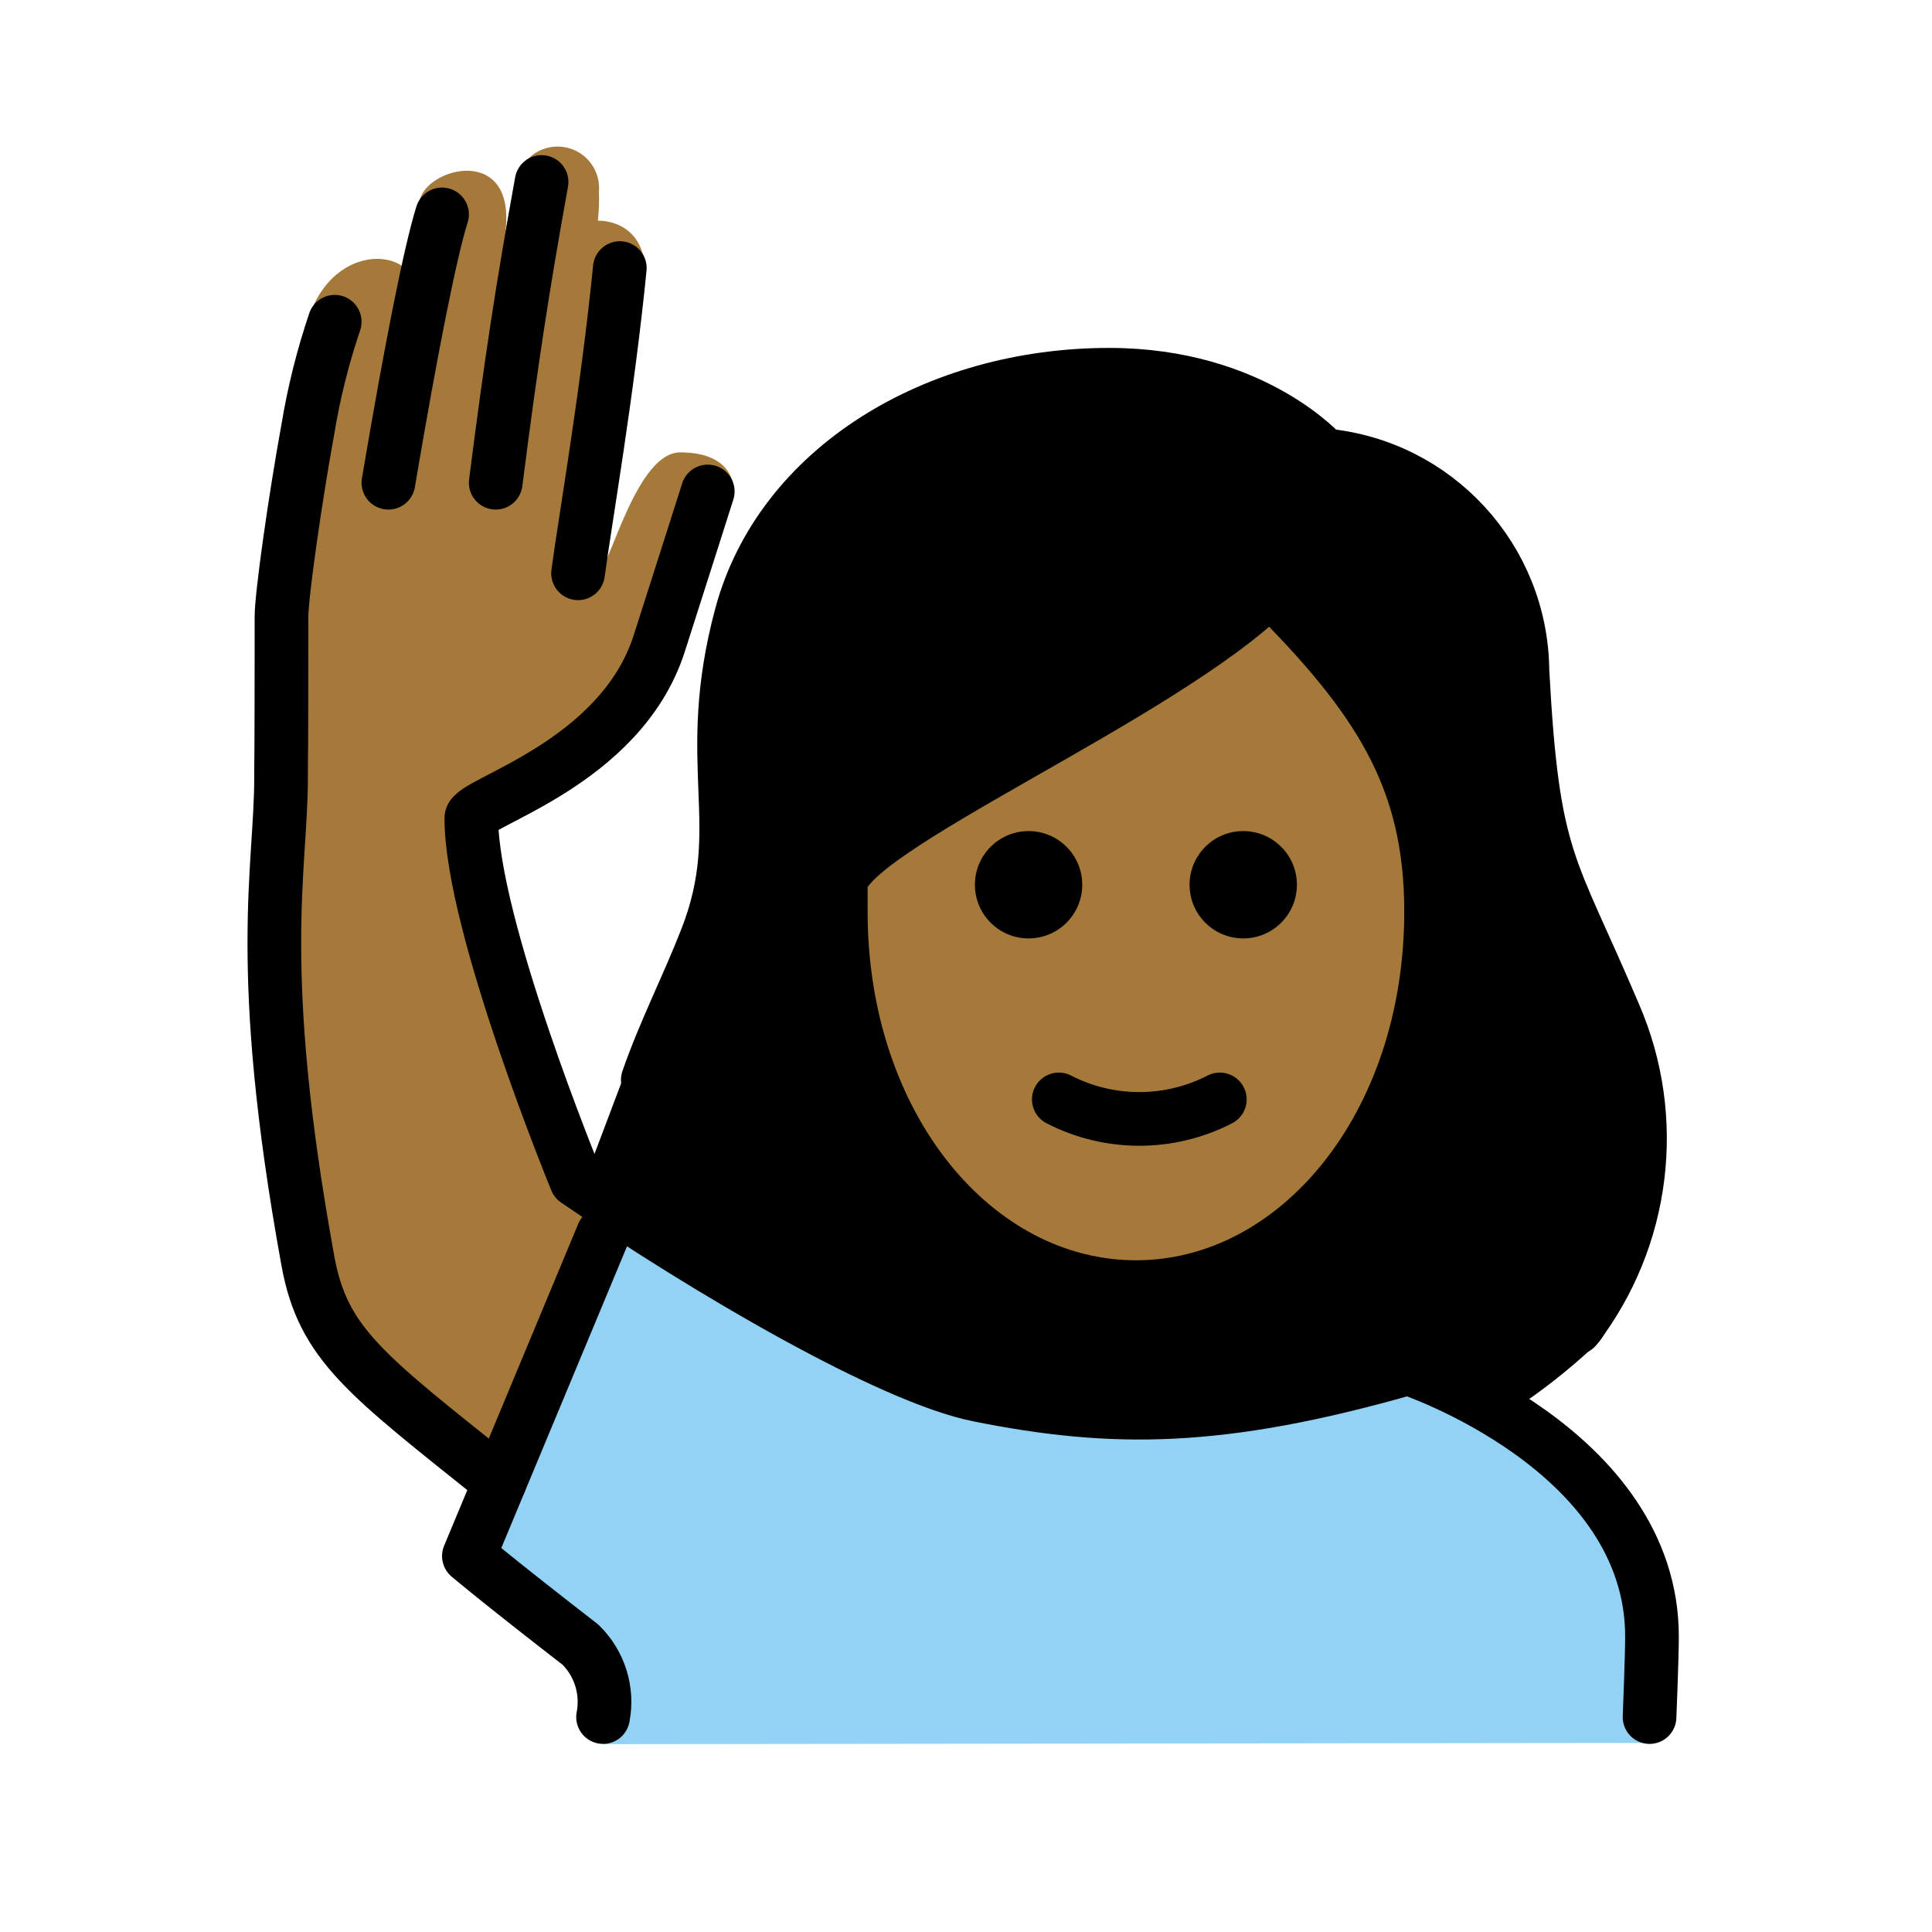
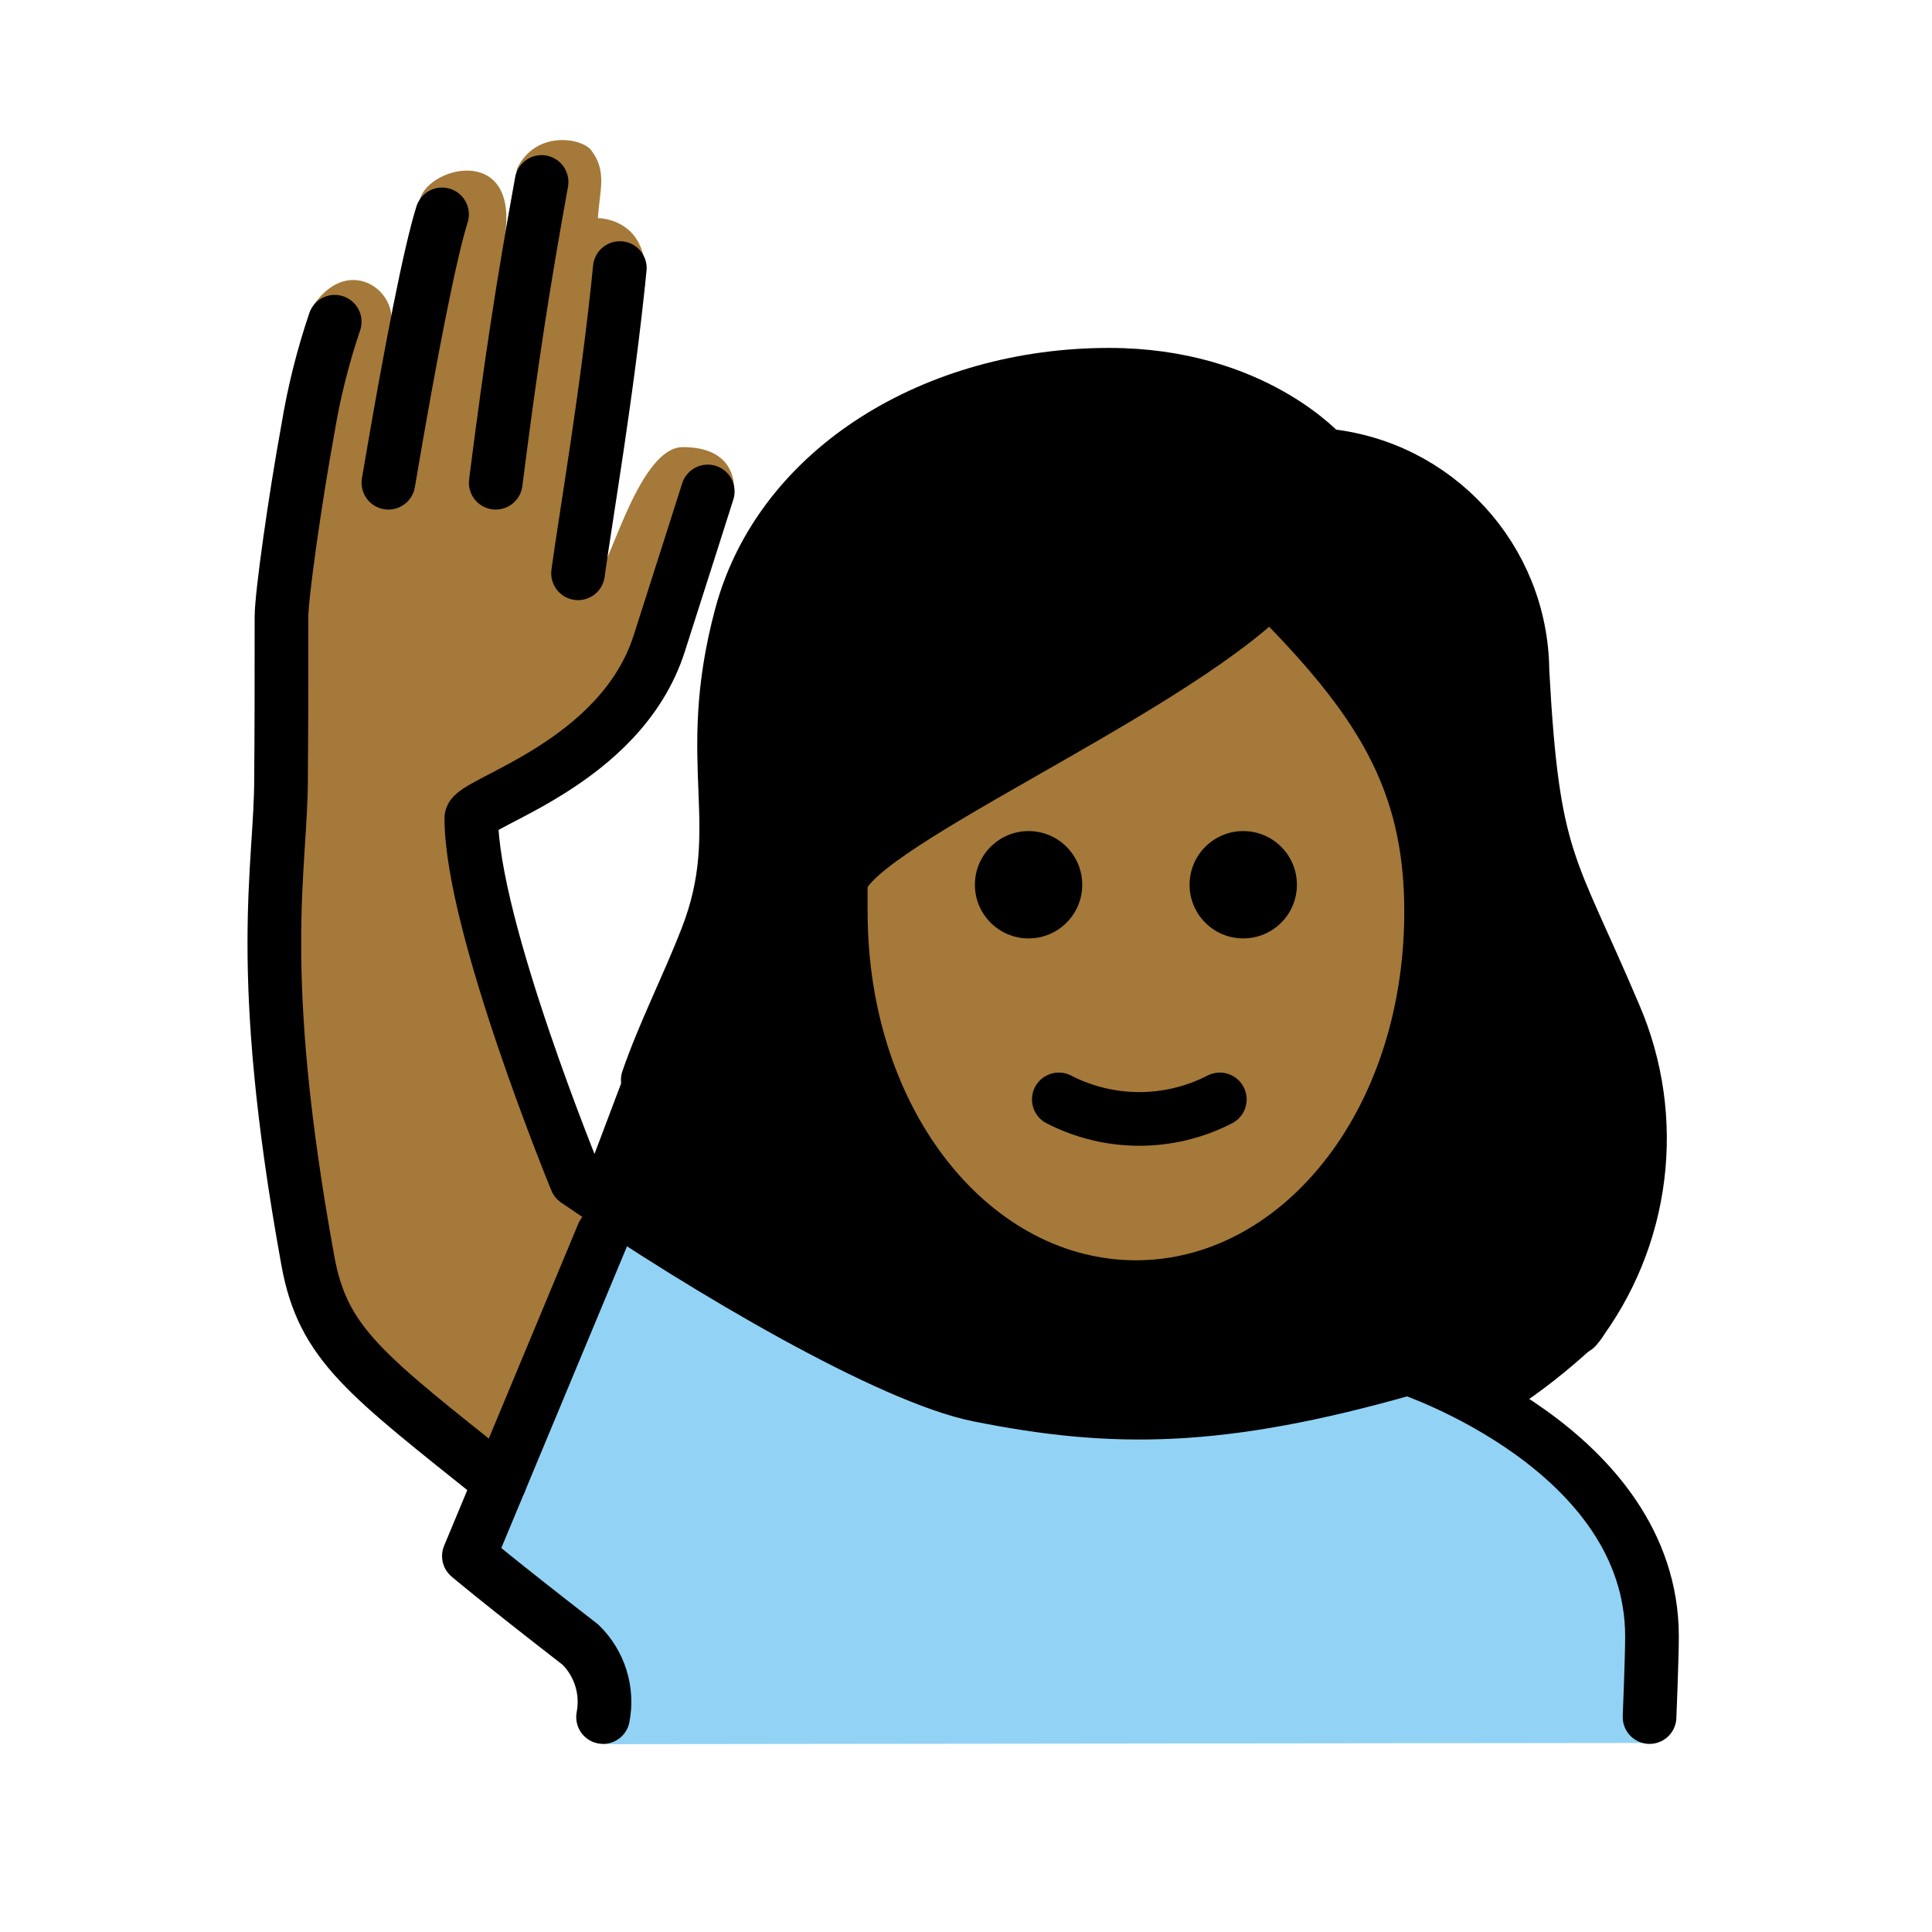
<svg xmlns="http://www.w3.org/2000/svg" id="emoji" viewBox="0 0 72 72">
  <g id="color">
    <path fill="#92d3f5" d="M22.494,65l-.219-2.813A23.426,23.426,0,0,1,17.94,58.669L21.917,48.6c1.023-2.591,1.635-3.561,3.023-2.591,3.007,2.099,6.346,2.922,7.625,3.85,4.328,3.693,12.34,4.625,19.34,1.46,3,0,9.569,3.821,9.569,9.09v4.546Z" />
  </g>
  <g id="skin">
    <path fill="#a57939" d="M31.907,32.508v.957c0,7.649,4.609,13.643,10.494,13.643S52.895,41.114,52.895,33.465c0-4.653-1.778-7.515-5.284-11.134a64.146,64.146,0,0,1-8.988,5.772C35.976,29.616,32.368,31.672,31.907,32.508Z" />
-     <path fill="#a57939" d="M18.628,55.99c-2.624-3.249-5.712-4.458-6.212-6.458-.543-2.169-3.193-15.626-2.192-19.875a31.006,31.006,0,0,0,.25-7.667c-.06-.998.844-4.688.844-6.688a15.045,15.045,0,0,1,.375-3.938c1.188-2.562,4.275-2,3.781,0A15.597,15.597,0,0,1,15.63,7.521c.188-1.281,3.698-2.219,3.188,1.25A11.889,11.889,0,0,1,19.63,5.973a1.547,1.547,0,0,1,2.69,1.173,7.51,7.51,0,0,1-.038,1.078s2.254-.109,1.671,2.912c-.19.982-1.633,10.23-1.633,10.23.458-.458,1.445-4.507,3.028-4.507,2.119,0,2,1.458,2,1.458s-.603,1.433-1.281,2.673c-1.012,1.851-2.281,5.5-3.281,6.5a45.721,45.721,0,0,1-5.222,3L20.474,42.74s.167.538,2.496,2.256" />
+     <path fill="#a57939" d="m18.63 55.99c-2.624-3.249-5.712-4.458-6.212-6.458-0.543-2.169-3.193-15.63-2.192-19.88 0.4-2.535 0.484-5.111 0.25-7.666-0.06-0.998 0.844-4.688 0.844-6.688-0.049-1.323 0.077-2.647 0.375-3.938 1.188-1.725 2.872-0.732 2.898 0.498l1.039-4.342c0.188-1.281 3.698-2.219 3.188 1.25l0.45-2.481c0.681-1.425 2.381-1.16 2.758-0.692 0.622 0.809 0.303 1.542 0.256 2.536 0 0 2.254-0.019 1.671 3.002-0.19 0.982-1.633 10.23-1.633 10.23 0.458-0.458 1.541-4.699 3.124-4.699 2.119 0 1.904 1.65 1.904 1.65s-0.603 1.433-1.281 2.673c-1.012 1.851-2.281 5.5-3.281 6.5-1.673 1.114-3.417 2.116-5.222 3l2.91 12.25s0.167 0.538 2.496 2.256" />
  </g>
  <g id="hair">
    <path fill="#000000" d="M59.754,37.189a23.742,23.742,0,0,1-1.157-2.633c-1.473-3.269-2.023-4.493-2.349-10.524.027-3.693-3.794-6.784-7.475-7.093a1.002,1.002,0,0,1-.689-.343c-.093-.1-2.408-2.655-7.243-2.655-6.2,0-11.441,3.382-12.743,8.226a18.519,18.519,0,0,0-.565,6.176,13.317,13.317,0,0,1-.761,5.961,38.884,38.884,0,0,1-3.12,4.734L21.976,43.478c.92.947,9.785,7.629,11.505,7.553,4.953,1.289,10.896,2.916,18.7,0A8.343,8.343,0,0,1,56.39,52.545a22.784,22.784,0,0,0,2.972-2.33C60.55,49.5,62.487,41.932,59.754,37.189ZM41.56,47.93c-10.956-.047-10.104-15.429-10.104-15.429C33.769,30.108,46.95,22.33,46.95,22.33c6.081,1.955,6.383,10.972,6.383,10.972S52.516,47.977,41.56,47.93Z" />
  </g>
  <g id="line">
    <path d="M48.332,32.972a2,2,0,1,1-2-2,2,2,0,0,1,2,2" />
    <path d="M40.332,32.972a2,2,0,1,1-2-2,2,2,0,0,1,2,2" />
    <path fill="none" stroke="#000" stroke-linecap="round" stroke-linejoin="round" stroke-width="2" d="M39.459,40.972a6.553,6.553,0,0,0,6,0" />
    <path fill="none" stroke="#000" stroke-linecap="round" stroke-linejoin="round" stroke-width="2" d="M22.474,63.99a2.982,2.982,0,0,0-.842-2.698C18.474,58.846,17.474,57.99,17.474,57.99l5-12" />
    <path fill="none" stroke="#000" stroke-linecap="round" stroke-linejoin="round" stroke-width="2" d="M20.183,6.782c-.709,3.925-1.125,6.632-1.709,11.208" />
    <path fill="none" stroke="#000" stroke-linecap="round" stroke-linejoin="round" stroke-width="2" d="M21.542,21.365C21.835,19.203,22.64,14.615,23.099,9.99" />
    <path fill="none" stroke="#000" stroke-linecap="round" stroke-linejoin="round" stroke-width="2" d="M61.474,63.99s.091-2.25.091-3c0-7-9.091-10-9.091-10-7,2-11,2-16,1-3.275-.655-10.027-4.59-15-8,0,0-3.909-9.5-3.909-13.501,0-.583,5.552-1.994,7-6.5.781-2.431,1.811-5.674,1.811-5.674" />
    <path fill="none" stroke="#000" stroke-linecap="round" stroke-linejoin="round" stroke-width="2" d="M14.474,17.99c.86-5.076,1.565-8.621,2-10" />
    <path fill="none" stroke="#000" stroke-linecap="round" stroke-linejoin="round" stroke-width="2" d="M18.628,55.221c-5-4-6.588-5.12-7.154-8.231-2-11-1-14.581-1-18,0-1,.016,0,.016-6,.001-.812.508-4.393.984-7a25.278,25.278,0,0,1,1-4" />
    <path fill="none" stroke="#000" stroke-linecap="round" stroke-linejoin="round" stroke-width="2" d="M24.141,40.242c.615-1.774,1.498-3.494,2.191-5.276,1.636-4.2-.209-6.451,1.291-12.034,1.48-5.5,7.277-8.966,13.709-8.966,5.4,0,8,3,8,3a8.132,8.132,0,0,1,7.405,8.037c.387,7.18,1.024,7.152,3.429,12.822A11.599,11.599,0,0,1,58.72,49.489" />
    <path fill="none" stroke="#000" stroke-linejoin="round" stroke-width="2" d="M31.333,33.967c0,8,5,14,11,14s11-6,11-14c0-5-2-8-6-12-4,4-16,9-16,11Z" />
  </g>
</svg>
